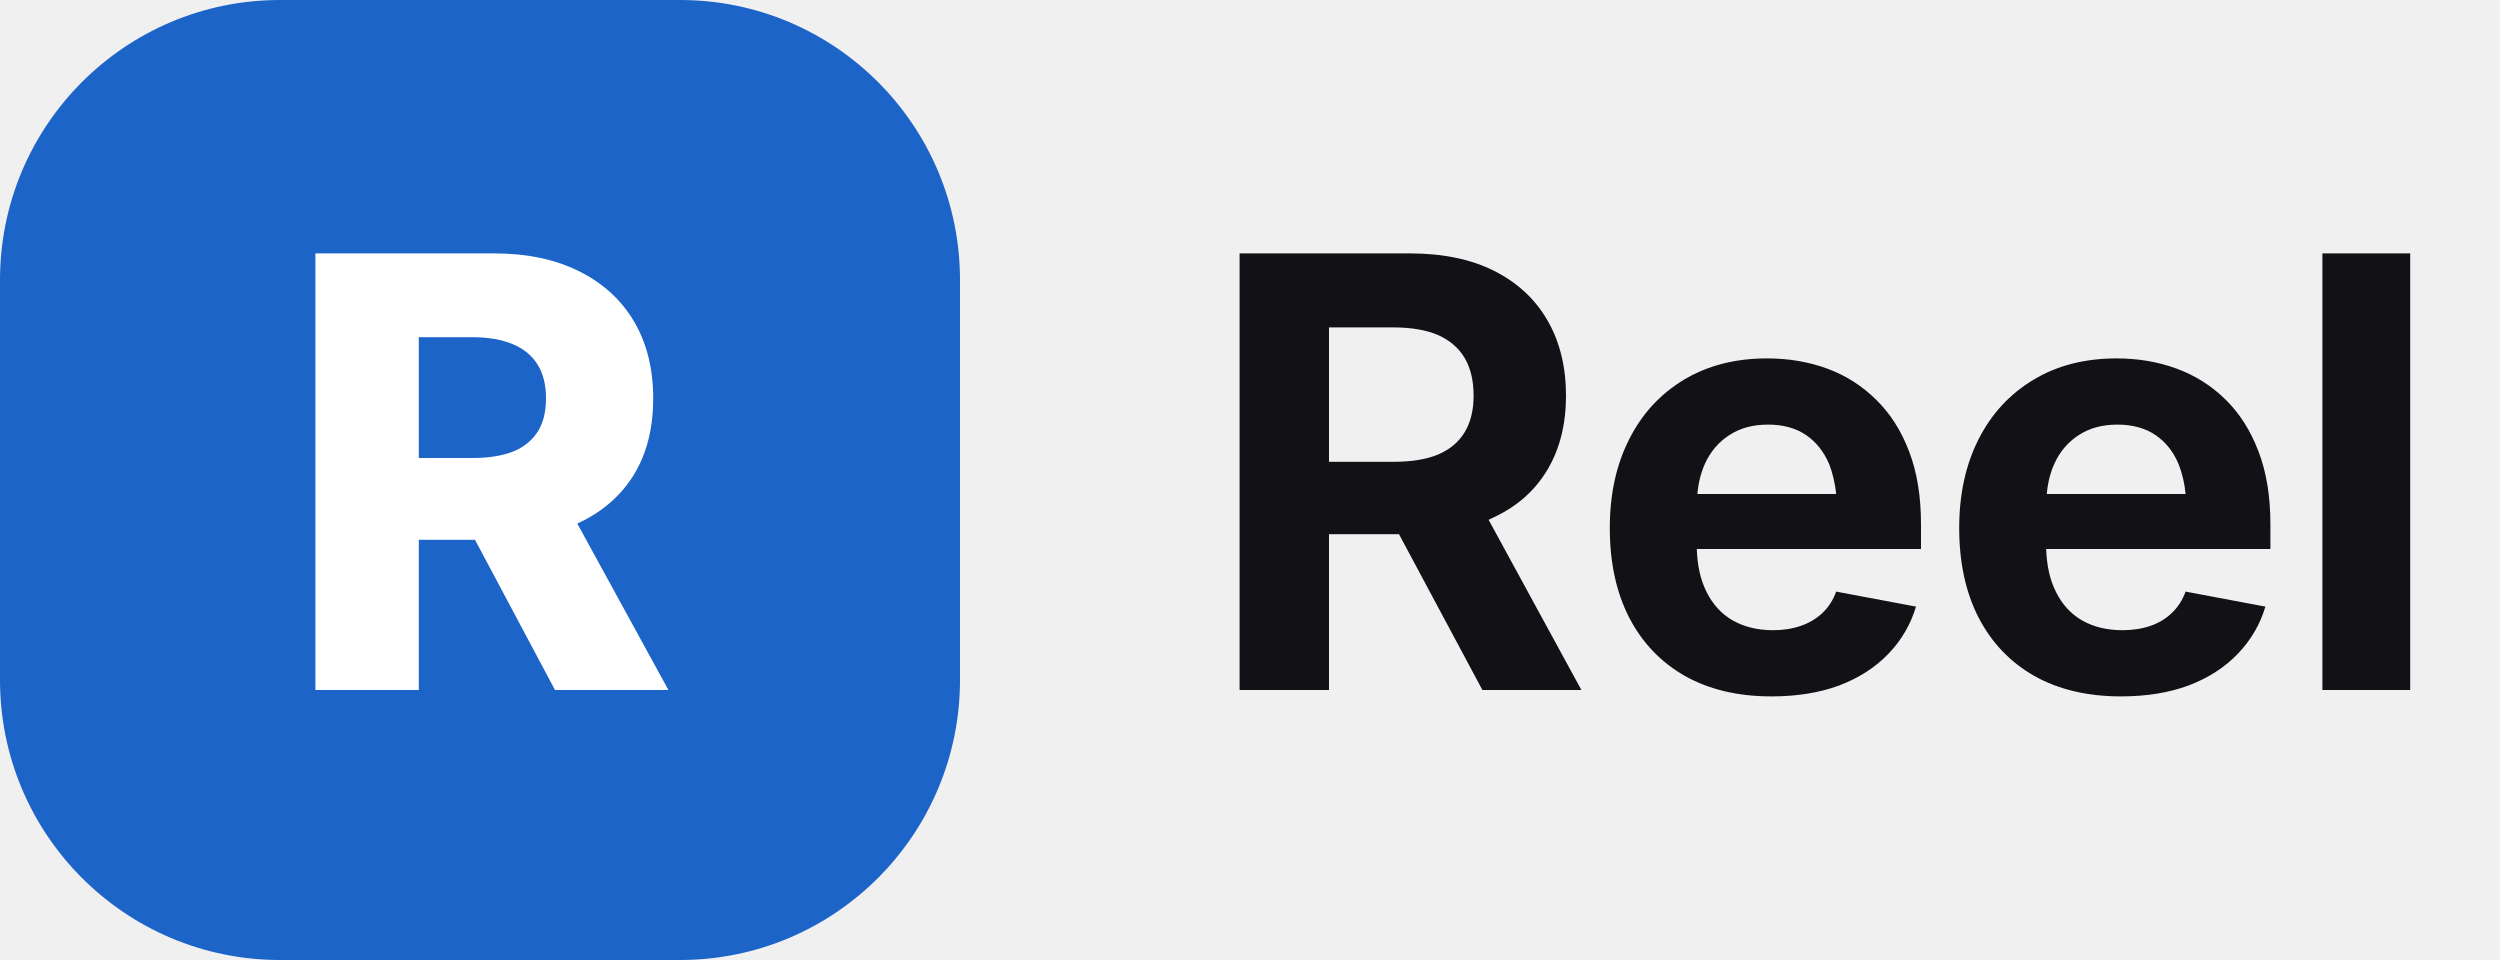
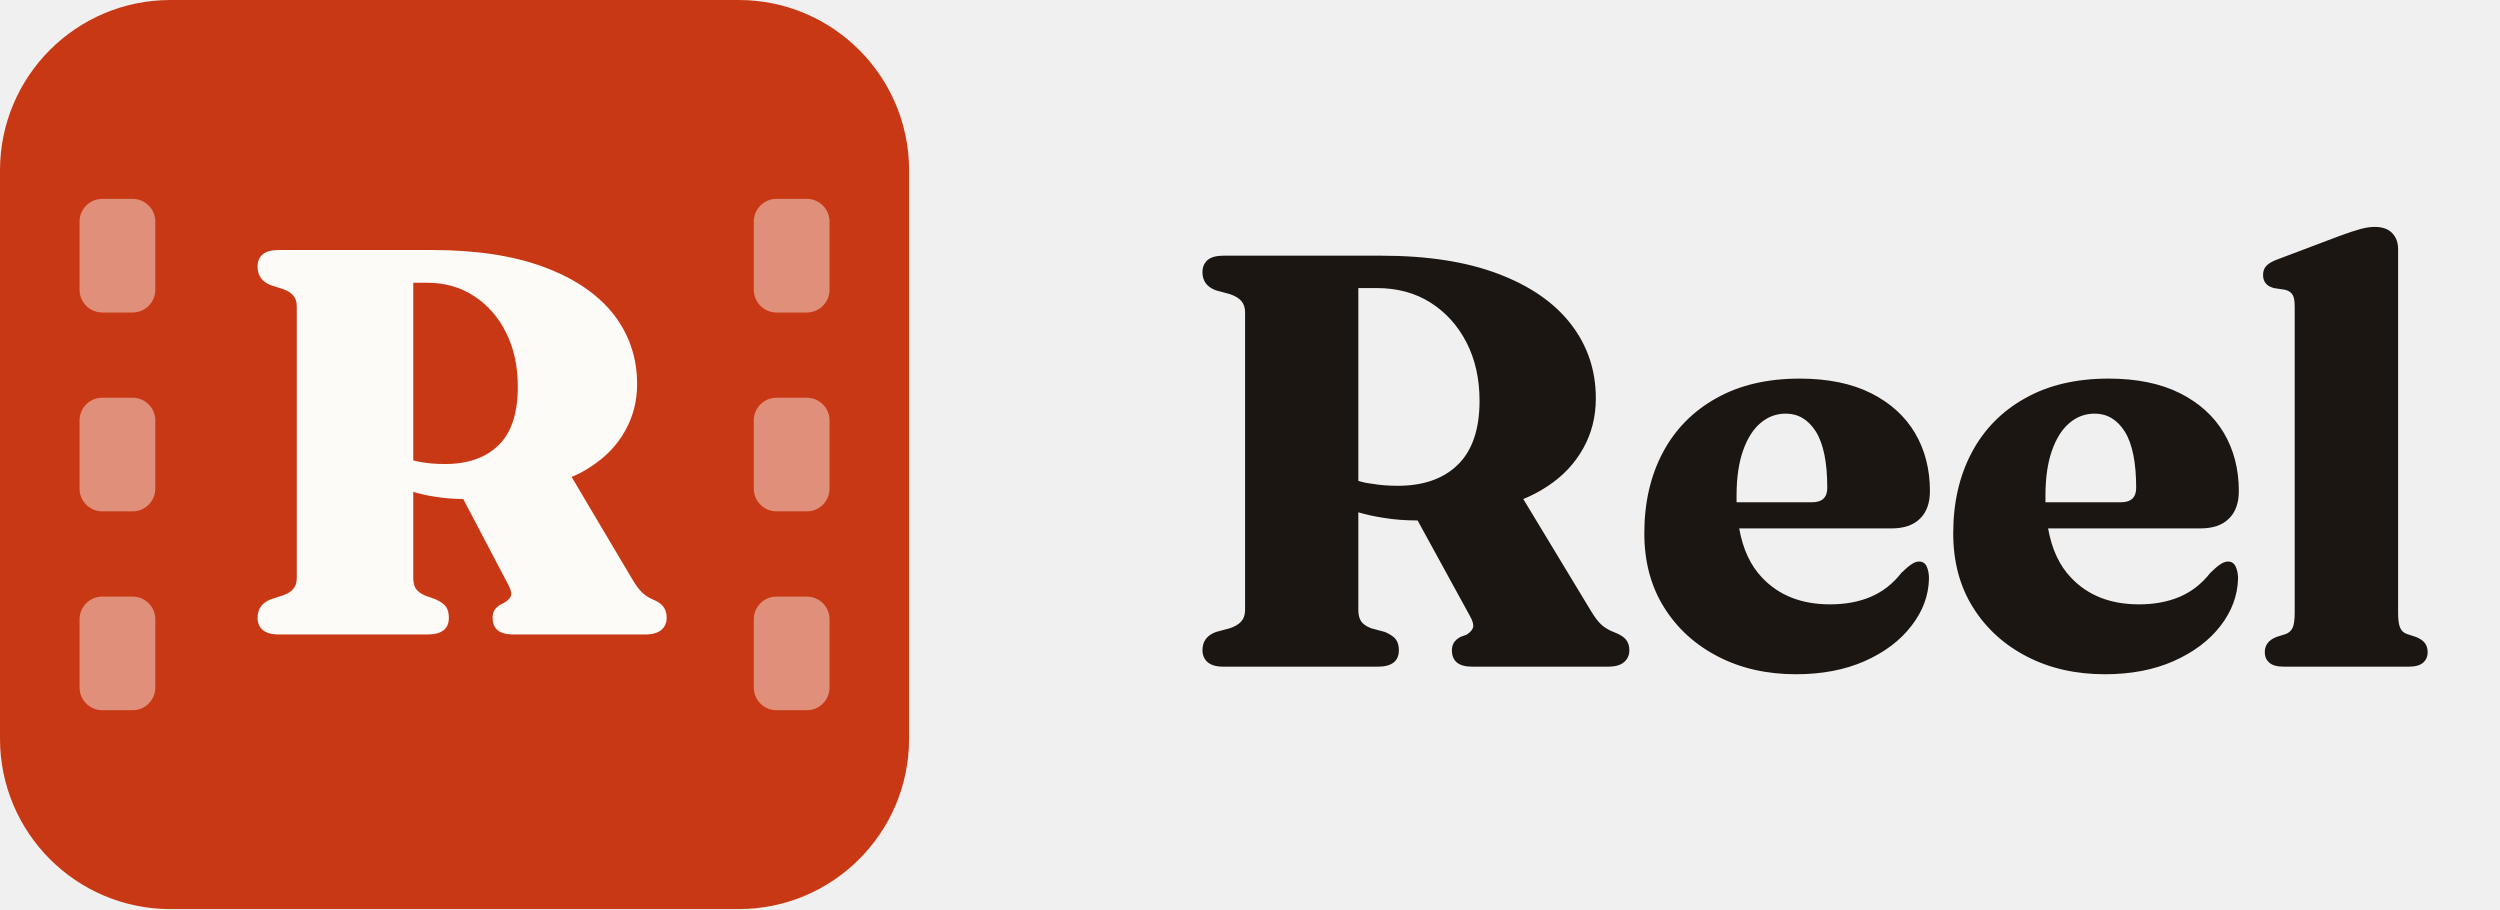
- <svg xmlns="http://www.w3.org/2000/svg" viewBox="0 0 125 48" width="125" height="48" role="img" aria-label="Reel">
-   <rect width="48" height="48" rx="14" fill="#1D64C9" />
-   <path d="M20.94 34.50L15.77 34.50L15.77 12.67L24.70 12.67Q27.16 12.67 28.95 13.56Q30.74 14.45 31.70 16.07Q32.66 17.70 32.66 19.92Q32.66 22.17 31.68 23.76Q30.69 25.34 28.88 26.17Q28.88 26.17 28.86 26.17L33.42 34.50L27.75 34.50L23.75 26.99L20.94 26.99L20.94 34.50M20.94 16.86L20.94 22.90L23.62 22.90Q24.83 22.90 25.65 22.58Q26.46 22.25 26.88 21.59Q27.30 20.94 27.30 19.92Q27.30 18.90 26.88 18.23Q26.46 17.55 25.64 17.21Q24.82 16.86 23.60 16.86" fill="#FFFFFF" />
-   <path d="M66.45 34.50L61.98 34.50L61.98 12.67L70.49 12.67Q72.98 12.67 74.72 13.55Q76.46 14.43 77.38 16.03Q78.30 17.63 78.30 19.78Q78.30 21.93 77.37 23.49Q76.44 25.05 74.68 25.87Q74.55 25.93 74.43 25.99L79.07 34.50L74.12 34.50L69.95 26.71L66.45 26.71L66.45 34.50M66.45 16.37L66.45 23.09L69.67 23.09Q71.04 23.09 71.92 22.72Q72.80 22.34 73.24 21.60Q73.68 20.86 73.68 19.78Q73.68 18.67 73.24 17.91Q72.80 17.16 71.92 16.76Q71.03 16.37 69.65 16.37 M88.57 34.82Q86.07 34.82 84.25 33.80Q82.44 32.77 81.46 30.88Q80.49 28.99 80.49 26.40Q80.49 23.87 81.46 21.96Q82.42 20.06 84.19 18.99Q85.97 17.92 88.35 17.92Q89.97 17.92 91.36 18.43Q92.75 18.94 93.80 19.98Q94.86 21.01 95.45 22.56Q96.05 24.11 96.05 26.22L96.05 27.45L84.84 27.45Q84.88 28.70 85.32 29.58Q85.79 30.54 86.65 31.03Q87.51 31.51 88.65 31.51Q89.42 31.51 90.05 31.29Q90.68 31.07 91.13 30.64Q91.58 30.21 91.81 29.58L95.80 30.33Q95.40 31.67 94.42 32.69Q93.44 33.71 91.97 34.27Q90.49 34.82 88.57 34.82M84.87 24.70L91.81 24.70Q91.72 23.88 91.46 23.21Q91.06 22.27 90.30 21.75Q89.53 21.23 88.40 21.23Q87.26 21.23 86.46 21.76Q85.66 22.28 85.25 23.18Q84.94 23.87 84.87 24.70 M106.05 34.82Q103.54 34.82 101.72 33.80Q99.91 32.77 98.93 30.88Q97.96 28.99 97.96 26.40Q97.96 23.87 98.93 21.96Q99.89 20.06 101.67 18.99Q103.44 17.92 105.83 17.92Q107.44 17.92 108.83 18.43Q110.22 18.94 111.28 19.98Q112.33 21.01 112.92 22.56Q113.52 24.11 113.52 26.22L113.52 27.45L102.31 27.45Q102.35 28.70 102.79 29.58Q103.26 30.54 104.12 31.03Q104.98 31.51 106.12 31.51Q106.90 31.51 107.53 31.29Q108.16 31.07 108.60 30.64Q109.05 30.21 109.28 29.58L113.27 30.33Q112.87 31.67 111.89 32.69Q110.91 33.71 109.44 34.27Q107.96 34.82 106.05 34.82M102.34 24.70L109.28 24.70Q109.20 23.88 108.93 23.21Q108.54 22.27 107.77 21.75Q107 21.23 105.87 21.23Q104.73 21.23 103.93 21.76Q103.13 22.28 102.72 23.18Q102.41 23.87 102.34 24.70 M116.12 12.67L120.51 12.67L120.51 34.50L116.12 34.50" fill="#121216" />
+ <svg xmlns="http://www.w3.org/2000/svg" viewBox="0 0 132 48" width="132" height="48" role="img" aria-label="Reel">
+   <rect width="48" height="48" rx="9" fill="#c83814" />
+   <rect x="4.2" y="10.5" width="4" height="6" rx="1.2" fill="#fcfbf773" />
+   <rect x="39.8" y="10.5" width="4" height="6" rx="1.2" fill="#fcfbf773" />
+   <rect x="4.2" y="21" width="4" height="6" rx="1.2" fill="#fcfbf773" />
+   <rect x="39.8" y="21" width="4" height="6" rx="1.2" fill="#fcfbf773" />
+   <rect x="4.2" y="31.5" width="4" height="6" rx="1.2" fill="#fcfbf773" />
+   <rect x="39.8" y="31.5" width="4" height="6" rx="1.2" fill="#fcfbf773" />
+   <path d="M33.64 20.29Q33.64 21.62 33.01 22.74Q32.39 23.86 31.24 24.61Q30.75 24.95 30.18 25.18L33.40 30.61Q33.66 31.05 33.90 31.28Q34.13 31.51 34.49 31.66Q34.87 31.82 35.03 32.04Q35.20 32.27 35.20 32.62Q35.20 33.02 34.92 33.26Q34.64 33.50 34.06 33.50L27.10 33.50Q26.01 33.50 26.01 32.62Q26.01 32.40 26.10 32.23Q26.20 32.06 26.43 31.92L26.68 31.79Q26.95 31.61 26.99 31.42Q27.02 31.22 26.83 30.86L24.46 26.35Q23.63 26.34 22.93 26.22Q22.34 26.13 21.82 25.97L21.82 30.51Q21.82 30.88 21.96 31.09Q22.11 31.30 22.43 31.44L22.99 31.64Q23.41 31.83 23.56 32.05Q23.70 32.27 23.70 32.62Q23.70 33.50 22.57 33.50L14.73 33.50Q14.15 33.50 13.87 33.26Q13.60 33.02 13.60 32.62Q13.60 31.91 14.31 31.64L14.93 31.44Q15.31 31.31 15.49 31.09Q15.67 30.88 15.67 30.51L15.67 16.17Q15.67 15.82 15.49 15.61Q15.31 15.39 14.93 15.26L14.31 15.06Q13.60 14.79 13.60 14.08Q13.60 13.66 13.87 13.43Q14.15 13.20 14.73 13.20L22.80 13.20Q26.30 13.20 28.72 14.10Q31.14 15 32.39 16.59Q33.64 18.19 33.64 20.29M21.82 14.93L21.82 24.31Q22.05 24.37 22.30 24.41Q22.83 24.50 23.50 24.50Q25.31 24.50 26.33 23.50Q27.34 22.51 27.34 20.42Q27.34 18.81 26.73 17.58Q26.12 16.35 25.04 15.64Q23.96 14.93 22.57 14.93" fill="#fcfbf7" />
+   <path d="M84.26 21.03Q84.26 22.49 83.59 23.68Q82.92 24.88 81.70 25.68Q81.11 26.07 80.43 26.35L84.01 32.27Q84.29 32.74 84.55 32.98Q84.82 33.23 85.25 33.39Q85.68 33.56 85.85 33.77Q86.03 33.99 86.03 34.33Q86.03 34.72 85.75 34.96Q85.48 35.20 84.89 35.20L77.73 35.20Q76.66 35.20 76.66 34.33Q76.66 34.12 76.76 33.94Q76.86 33.77 77.11 33.63L77.44 33.51Q77.73 33.32 77.78 33.12Q77.83 32.91 77.61 32.52L74.85 27.48Q74.83 27.48 74.83 27.48Q73.87 27.48 73.04 27.34Q72.32 27.23 71.72 27.05L71.72 32.21Q71.72 32.58 71.87 32.81Q72.03 33.03 72.39 33.17L73.13 33.37Q73.56 33.56 73.71 33.77Q73.86 33.99 73.86 34.33Q73.86 35.20 72.74 35.20L64.60 35.20Q64.03 35.20 63.76 34.96Q63.49 34.72 63.49 34.33Q63.49 33.63 64.20 33.37L64.94 33.17Q65.35 33.03 65.54 32.81Q65.74 32.58 65.74 32.21L65.74 16.48Q65.74 16.12 65.54 15.89Q65.35 15.67 64.94 15.53L64.20 15.33Q63.49 15.07 63.49 14.37Q63.49 13.97 63.76 13.73Q64.03 13.50 64.60 13.50L72.93 13.50Q76.59 13.50 79.11 14.46Q81.64 15.42 82.95 17.12Q84.26 18.82 84.26 21.03M71.72 15.21L71.72 25.39Q72.06 25.50 72.43 25.54Q73.05 25.65 73.80 25.65Q75.83 25.65 76.97 24.54Q78.12 23.42 78.12 21.16Q78.12 19.42 77.43 18.08Q76.74 16.74 75.52 15.97Q74.31 15.21 72.69 15.21 M101.90 25.93Q101.90 26.88 101.37 27.39Q100.85 27.90 99.87 27.90L91.83 27.90Q92.12 29.54 93.04 30.50Q94.37 31.91 96.63 31.91Q97.84 31.91 98.78 31.51Q99.72 31.11 100.40 30.24Q100.75 29.90 100.95 29.78Q101.14 29.65 101.33 29.65Q101.61 29.65 101.73 29.91Q101.85 30.18 101.85 30.55Q101.82 31.90 100.92 33.05Q100.03 34.21 98.45 34.91Q96.88 35.60 94.83 35.60Q92.52 35.60 90.72 34.67Q88.91 33.74 87.87 32.08Q86.82 30.41 86.82 28.16Q86.82 25.73 87.80 23.89Q88.77 22.06 90.61 21.03Q92.45 19.99 95.02 19.99Q97.25 19.99 98.79 20.76Q100.32 21.53 101.11 22.86Q101.90 24.20 101.90 25.93M91.69 26.52L95.67 26.52Q96.48 26.52 96.48 25.76Q96.48 23.75 95.88 22.79Q95.28 21.84 94.29 21.84Q93.53 21.84 92.95 22.34Q92.37 22.83 92.03 23.80Q91.69 24.77 91.69 26.18Q91.69 26.35 91.69 26.52 M118.21 25.93Q118.21 26.88 117.68 27.39Q117.16 27.90 116.18 27.90L108.14 27.90Q108.43 29.54 109.35 30.50Q110.68 31.91 112.94 31.91Q114.15 31.91 115.09 31.51Q116.03 31.11 116.71 30.24Q117.06 29.90 117.26 29.78Q117.45 29.65 117.64 29.65Q117.92 29.65 118.04 29.91Q118.17 30.18 118.17 30.55Q118.13 31.90 117.24 33.05Q116.34 34.21 114.76 34.91Q113.19 35.60 111.14 35.60Q108.83 35.60 107.03 34.67Q105.22 33.74 104.18 32.08Q103.13 30.41 103.13 28.16Q103.13 25.73 104.11 23.89Q105.08 22.06 106.92 21.03Q108.76 19.99 111.33 19.99Q113.56 19.99 115.10 20.76Q116.63 21.53 117.42 22.86Q118.21 24.20 118.21 25.93M108 26.52L111.98 26.52Q112.79 26.52 112.79 25.76Q112.79 23.75 112.19 22.79Q111.59 21.84 110.60 21.84Q109.84 21.84 109.26 22.34Q108.68 22.83 108.34 23.80Q108 24.77 108 26.18Q108 26.35 108 26.52 M126.62 13.16L126.62 32.36Q126.62 32.91 126.73 33.15Q126.83 33.39 127.10 33.48L127.56 33.63Q127.89 33.76 128.04 33.96Q128.18 34.16 128.18 34.43Q128.18 34.78 127.94 34.99Q127.70 35.20 127.18 35.20L120.59 35.20Q120.06 35.20 119.82 34.99Q119.58 34.78 119.58 34.43Q119.58 34.16 119.73 33.96Q119.87 33.76 120.20 33.63L120.68 33.48Q120.93 33.39 121.05 33.15Q121.16 32.91 121.16 32.36L121.16 16.17Q121.16 15.73 121.04 15.55Q120.91 15.36 120.65 15.30L120.06 15.21Q119.77 15.13 119.63 14.96Q119.49 14.79 119.49 14.52Q119.49 14.21 119.67 14.03Q119.84 13.84 120.32 13.67L123.52 12.46Q124.23 12.20 124.64 12.09Q125.05 11.98 125.38 11.98Q126 11.98 126.31 12.31Q126.62 12.63 126.62 13.16" fill="#1c1612" />
</svg>
